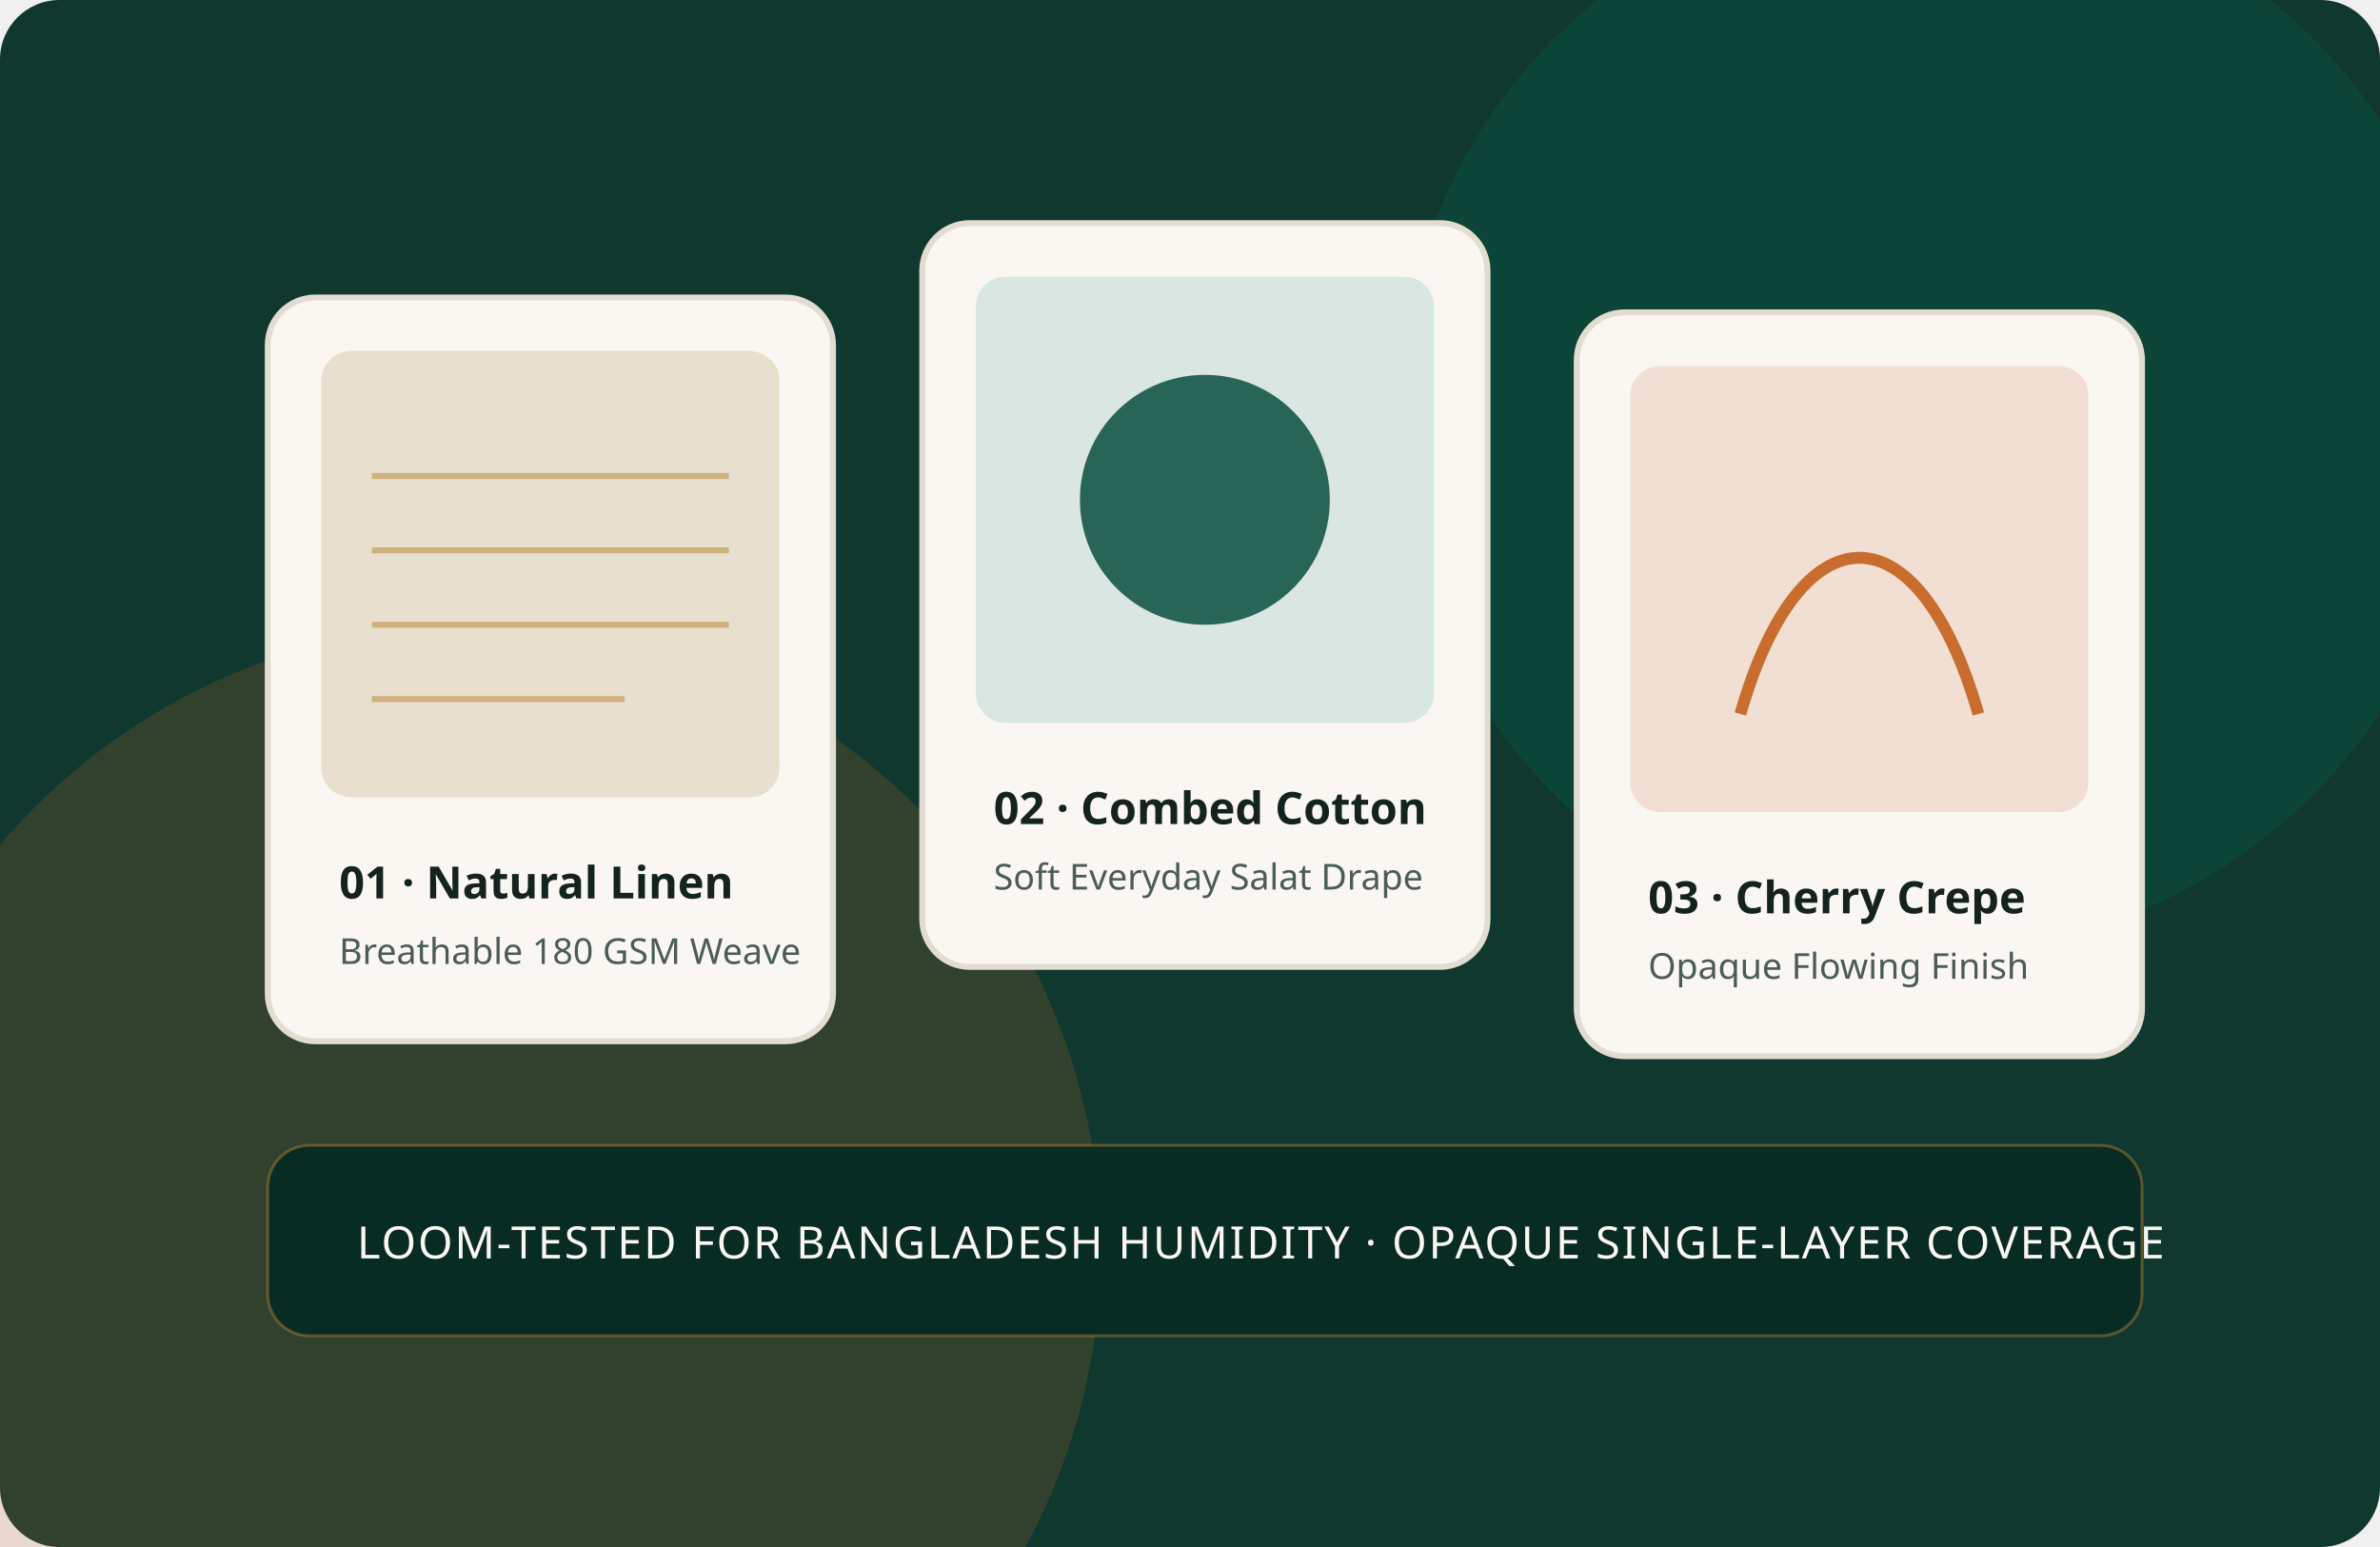
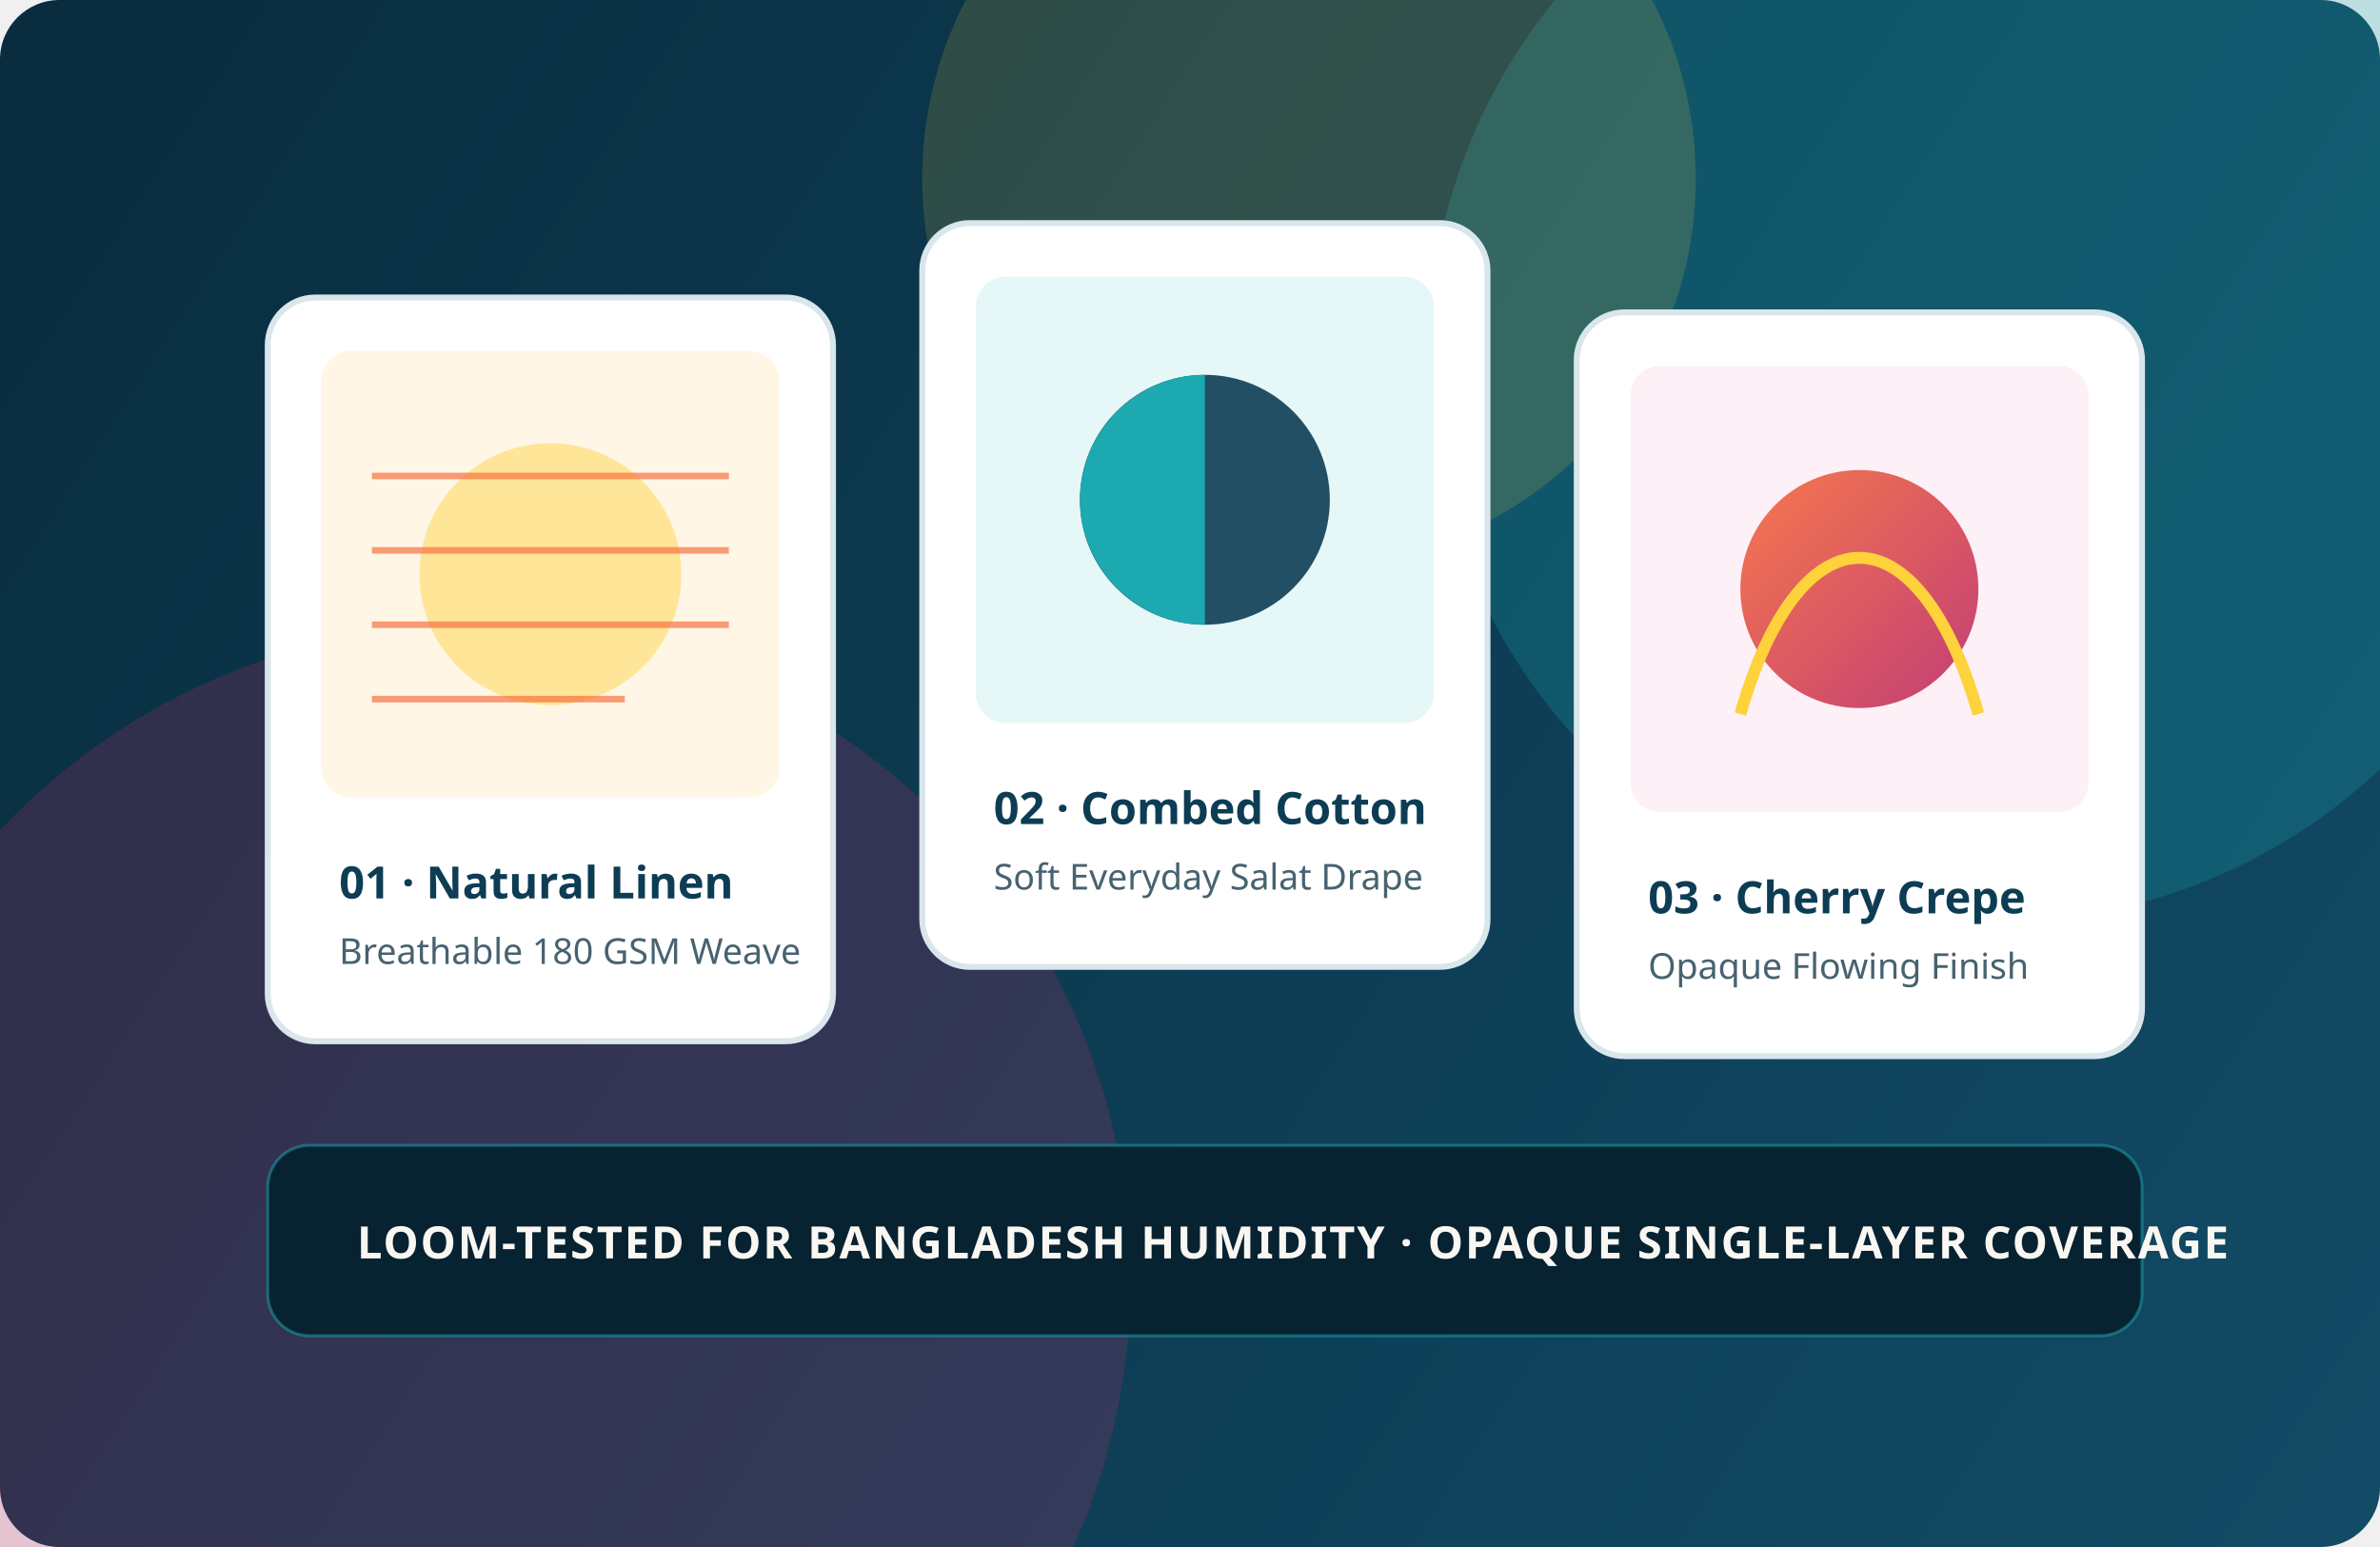
<svg xmlns="http://www.w3.org/2000/svg" viewBox="0 0 800 520" fill="none">
-   <rect width="800" height="520" rx="20" fill="#10382E" />
-   <circle cx="650" cy="140" r="180" fill="#0B4F3F" fill-opacity="0.6" />
-   <circle cx="160" cy="420" r="210" fill="#C86D2D" fill-opacity="0.18" />
+   <defs>
+     <linearGradient id="promoBg" x1="0" y1="0" x2="800" y2="520" gradientUnits="userSpaceOnUse">
+       <stop offset="0%" stop-color="#092C3E" />
+       <stop offset="55%" stop-color="#0D3D54" />
+       <stop offset="100%" stop-color="#124B66" />
+     </linearGradient>
+     <linearGradient id="martGrad" x1="0" y1="0" x2="1" y2="1">
+       <stop offset="0%" stop-color="#F56B3A" />
+       <stop offset="100%" stop-color="#BA2A67" />
+     </linearGradient>
+   </defs>
+   <rect width="800" height="520" rx="20" fill="url(#promoBg)" />
+   <circle cx="670" cy="120" r="190" fill="#1CA9B0" fill-opacity="0.24" />
+   <circle cx="160" cy="430" r="220" fill="#BA2A67" fill-opacity="0.22" />
+   <circle cx="440" cy="60" r="130" fill="#FED23A" fill-opacity="0.15" />
  <g transform="translate(90, 70)">
-     <rect x="0" y="30" width="190" height="250" rx="16" fill="#FAF7F2" stroke="#E2DDD2" stroke-width="2" />
-     <rect x="18" y="48" width="154" height="150" rx="10" fill="#E8DFCE" />
-     <path d="M35 90H155M35 115H155M35 140H155M35 165H120" stroke="#B8862D" stroke-width="2" stroke-opacity="0.5" />
-     <text x="24" y="232" fill="#14231E" font-family="system-ui, sans-serif" font-size="15" font-weight="700">01 · Natural Linen</text>
-     <text x="24" y="254" fill="#4A5D55" font-family="system-ui, sans-serif" font-size="12">Breathable 180 GSM Weave</text>
+     <rect x="0" y="30" width="190" height="250" rx="16" fill="#FFFFFF" stroke="#D9E6EC" stroke-width="2" />
+     <rect x="18" y="48" width="154" height="150" rx="10" fill="#FFF6E5" />
+     <circle cx="95" cy="123" r="44" fill="#FED23A" fill-opacity="0.45" />
+     <path d="M35 90H155M35 115H155M35 140H155M35 165H120" stroke="#F56B3A" stroke-width="2.2" stroke-opacity="0.65" />
+     <text x="24" y="232" fill="#0D3D54" font-family="system-ui, sans-serif" font-size="15" font-weight="700">01 · Natural Linen</text>
+     <text x="24" y="254" fill="#476270" font-family="system-ui, sans-serif" font-size="12">Breathable 180 GSM Weave</text>
  </g>
  <g transform="translate(310, 45)">
-     <rect x="0" y="30" width="190" height="250" rx="16" fill="#FAF7F2" stroke="#E2DDD2" stroke-width="2" />
-     <rect x="18" y="48" width="154" height="150" rx="10" fill="#D9E6E1" />
-     <circle cx="95" cy="123" r="42" fill="#0B4F3F" fill-opacity="0.85" />
-     <text x="24" y="232" fill="#14231E" font-family="system-ui, sans-serif" font-size="15" font-weight="700">02 · Combed Cotton</text>
-     <text x="24" y="254" fill="#4A5D55" font-family="system-ui, sans-serif" font-size="12">Soft Everyday Salat Drape</text>
+     <rect x="0" y="30" width="190" height="250" rx="16" fill="#FFFFFF" stroke="#D9E6EC" stroke-width="2" />
+     <rect x="18" y="48" width="154" height="150" rx="10" fill="#E6F7F8" />
+     <circle cx="95" cy="123" r="42" fill="#0D3D54" fill-opacity="0.9" />
+     <path d="M53 123C53 100 72 81 95 81V165C72 165 53 146 53 123Z" fill="#1CA9B0" />
+     <text x="24" y="232" fill="#0D3D54" font-family="system-ui, sans-serif" font-size="15" font-weight="700">02 · Combed Cotton</text>
+     <text x="24" y="254" fill="#476270" font-family="system-ui, sans-serif" font-size="12">Soft Everyday Salat Drape</text>
  </g>
  <g transform="translate(530, 75)">
-     <rect x="0" y="30" width="190" height="250" rx="16" fill="#FAF7F2" stroke="#E2DDD2" stroke-width="2" />
-     <rect x="18" y="48" width="154" height="150" rx="10" fill="#F2DFD3" />
-     <path d="M55 165C75 95 115 95 135 165" stroke="#C86D2D" stroke-width="4" fill="none" />
-     <text x="24" y="232" fill="#14231E" font-family="system-ui, sans-serif" font-size="15" font-weight="700">03 · Cherry Crepe</text>
-     <text x="24" y="254" fill="#4A5D55" font-family="system-ui, sans-serif" font-size="12">Opaque Flowing Finish</text>
+     <rect x="0" y="30" width="190" height="250" rx="16" fill="#FFFFFF" stroke="#D9E6EC" stroke-width="2" />
+     <rect x="18" y="48" width="154" height="150" rx="10" fill="#FDF0F6" />
+     <circle cx="95" cy="123" r="40" fill="url(#martGrad)" fill-opacity="0.9" />
+     <path d="M55 165C75 95 115 95 135 165" stroke="#FED23A" stroke-width="4" fill="none" />
+     <text x="24" y="232" fill="#0D3D54" font-family="system-ui, sans-serif" font-size="15" font-weight="700">03 · Cherry Crepe</text>
+     <text x="24" y="254" fill="#476270" font-family="system-ui, sans-serif" font-size="12">Opaque Flowing Finish</text>
  </g>
-   <rect x="90" y="385" width="630" height="64" rx="14" fill="#082B23" stroke="#C88A36" stroke-opacity="0.4" />
-   <text x="120" y="423" fill="#FAF7F2" font-family="system-ui, sans-serif" font-size="15" font-weight="500" letter-spacing="0.04em">LOOM-TESTED FOR BANGLADESH HUMIDITY  ·  OPAQUE SINGLE-LAYER COVERAGE</text>
+   <rect x="90" y="385" width="630" height="64" rx="14" fill="#072230" stroke="#1CA9B0" stroke-opacity="0.5" />
+   <text x="120" y="423" fill="#FAF7F2" font-family="system-ui, sans-serif" font-size="15" font-weight="600" letter-spacing="0.04em">LOOM-TESTED FOR BANGLADESH HUMIDITY  ·  OPAQUE SINGLE-LAYER COVERAGE</text>
</svg>
